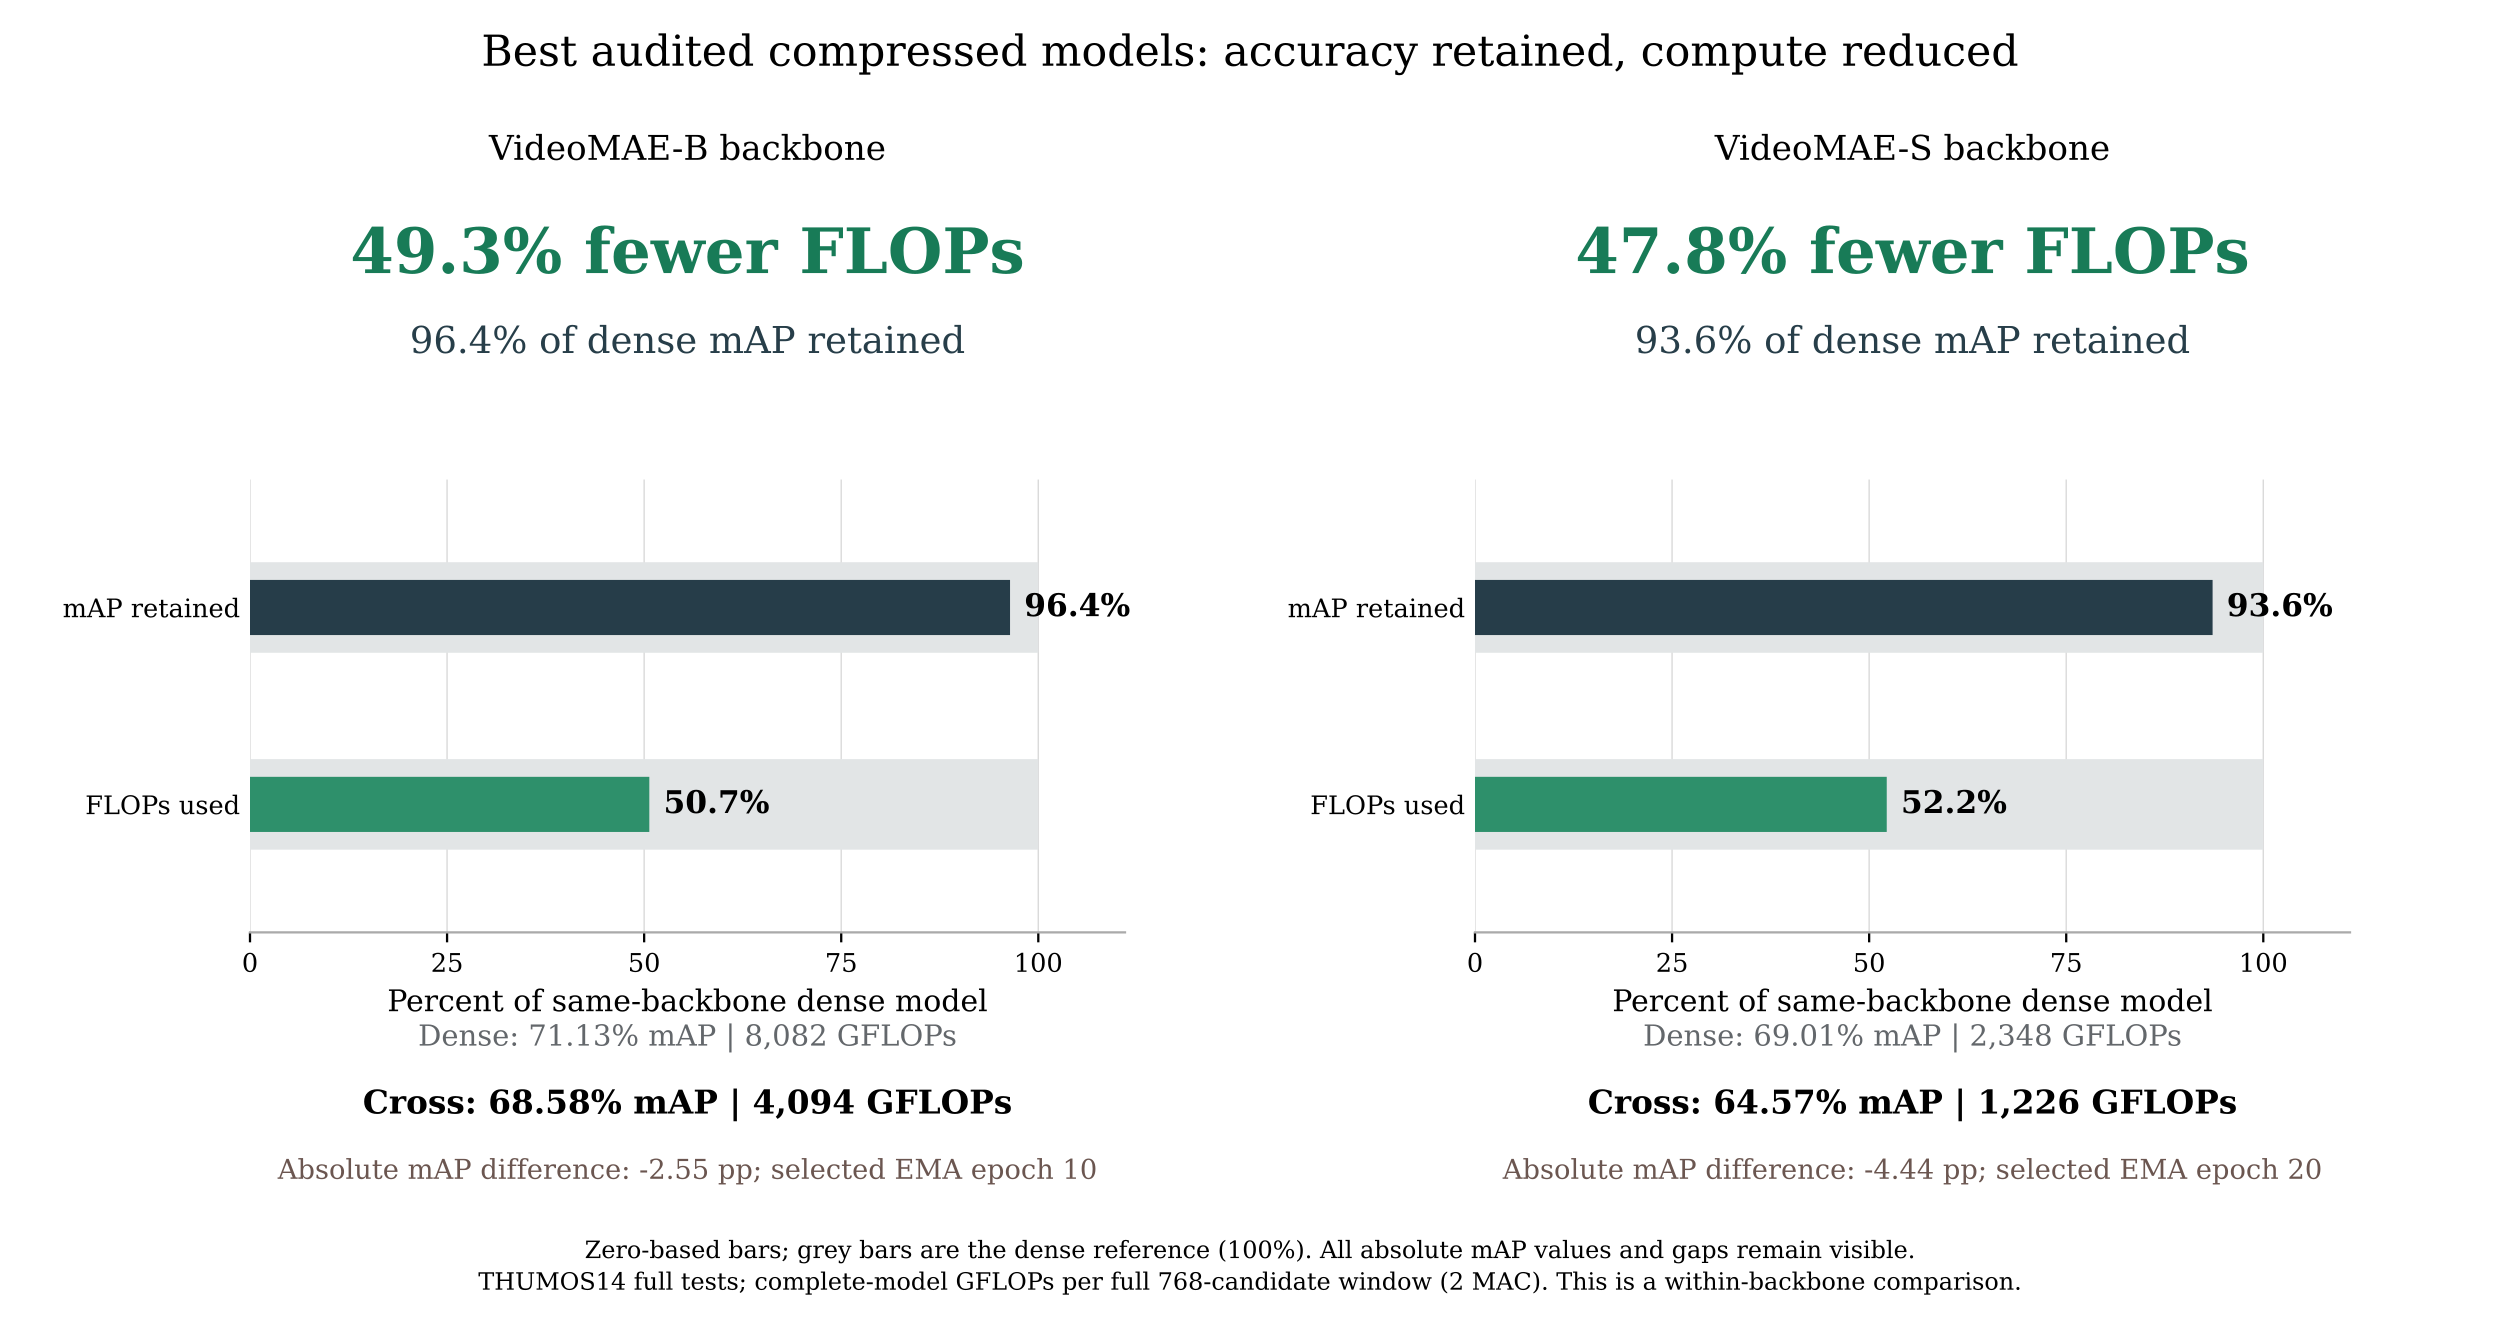
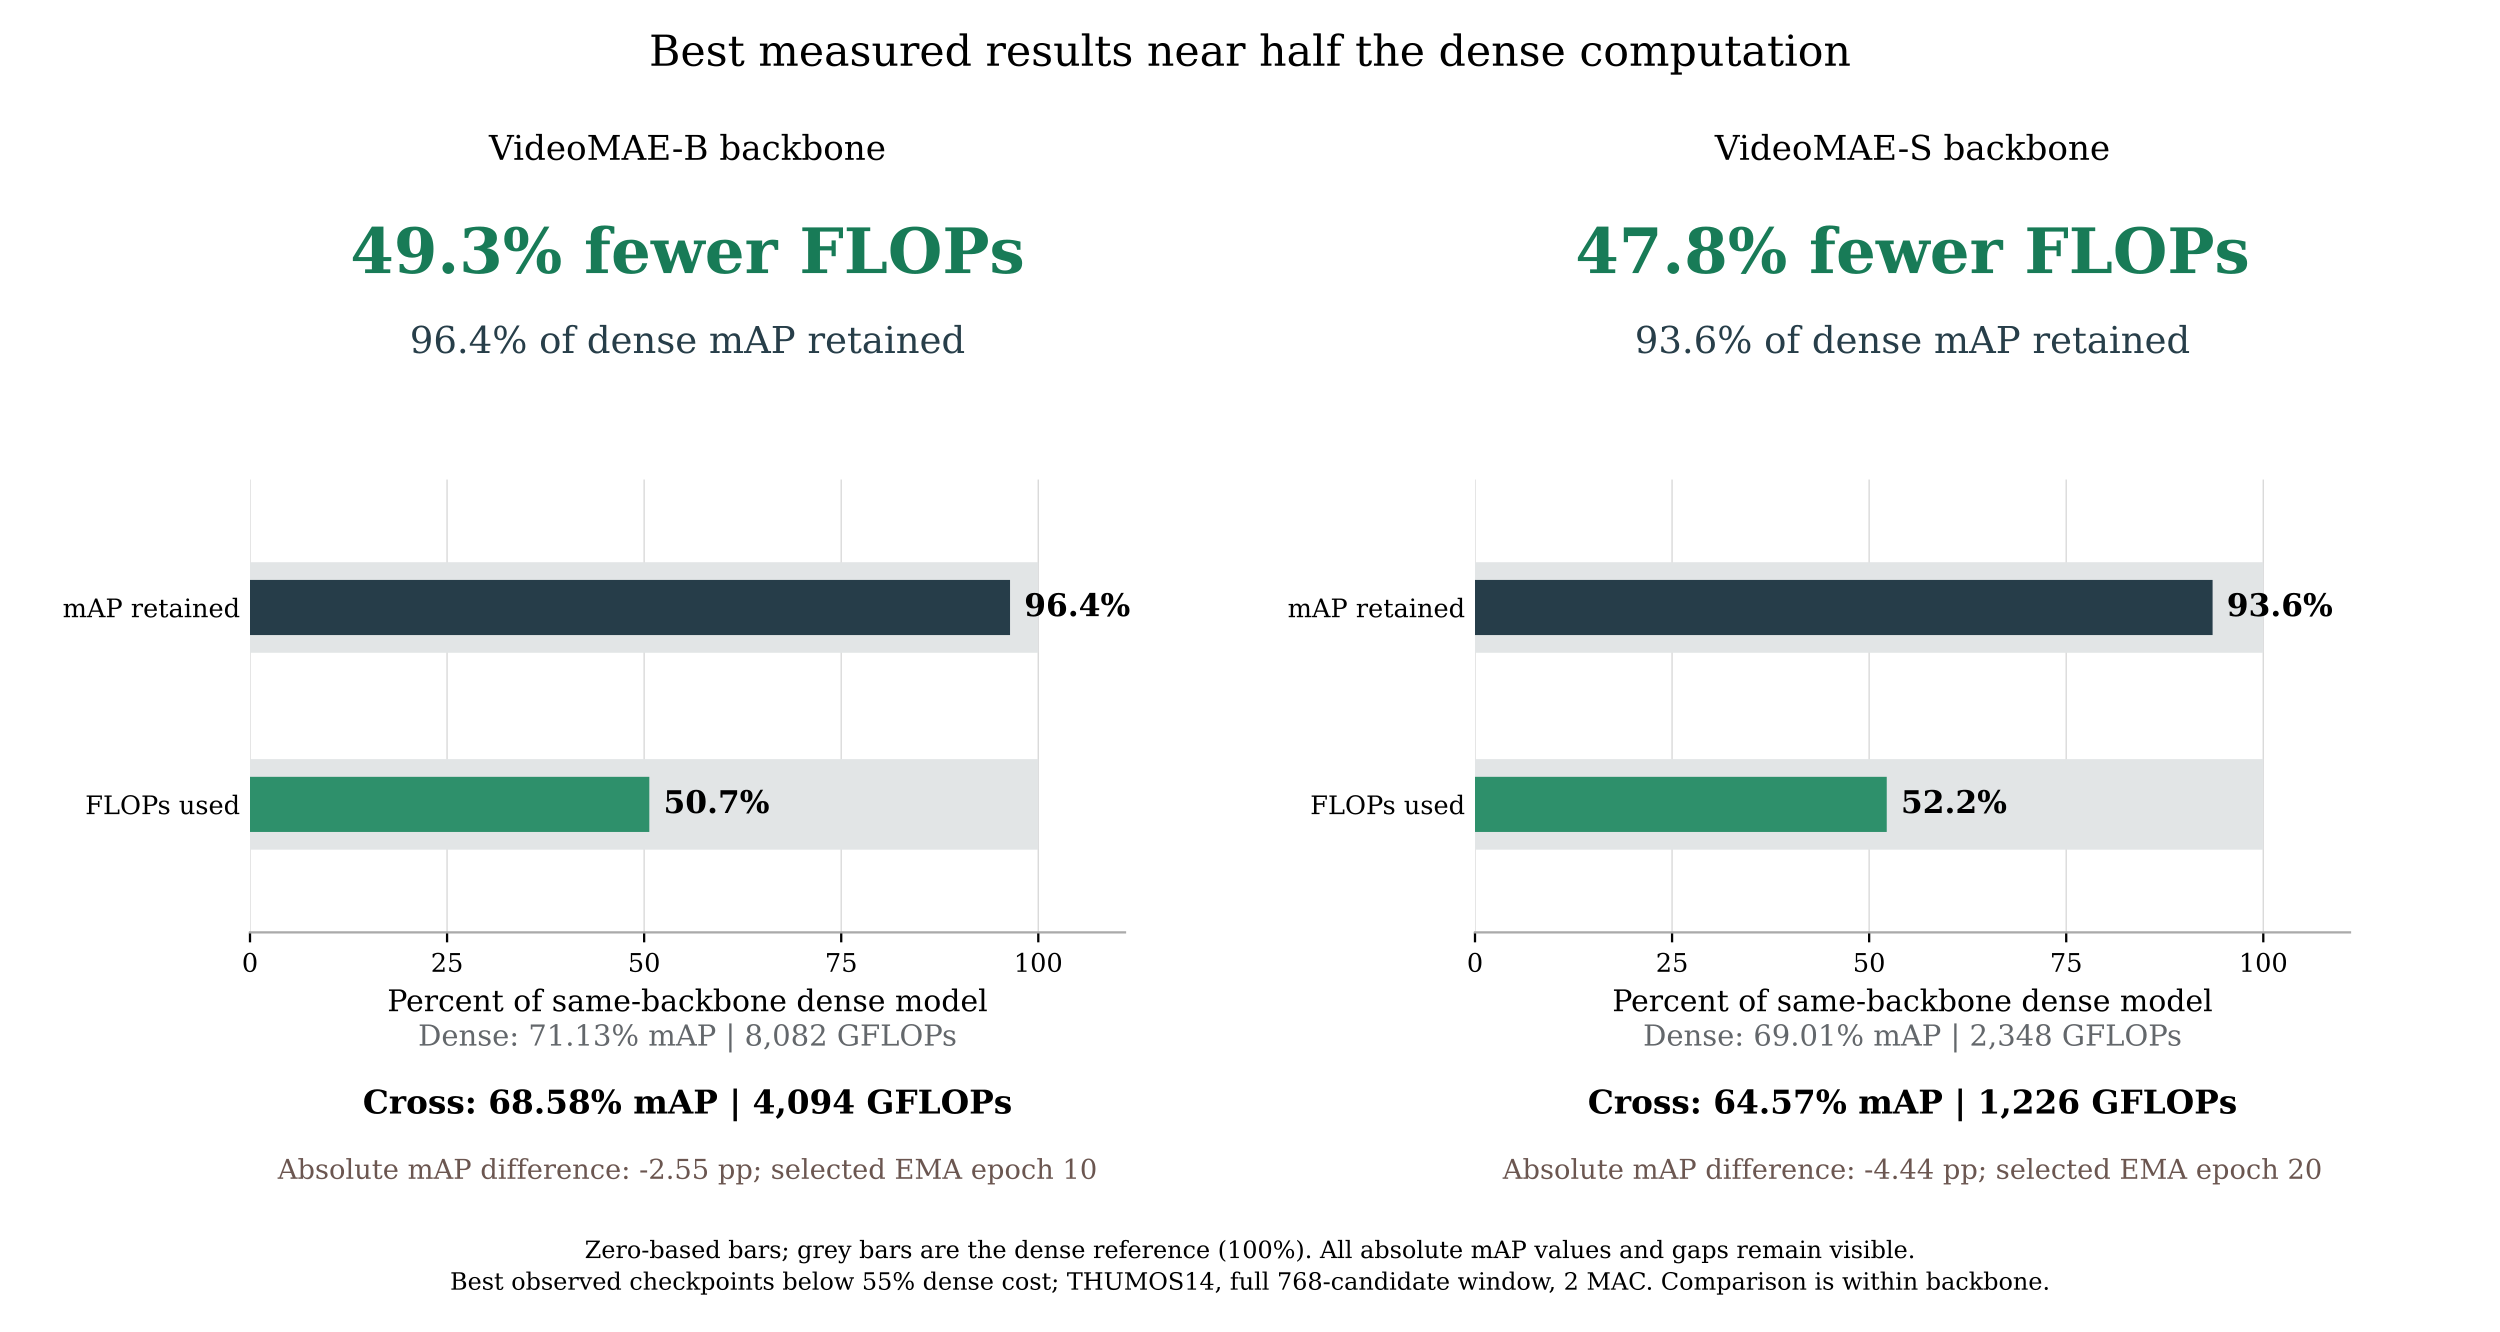
<svg xmlns="http://www.w3.org/2000/svg" xmlns:xlink="http://www.w3.org/1999/xlink" width="878.4pt" height="468pt" viewBox="0 0 878.4 468" version="1.1">
  <defs>
    <style type="text/css">*{stroke-linejoin: round; stroke-linecap: butt}</style>
  </defs>
  <g id="figure_1">
    <g id="patch_1">
      <path d="M 0 468  L 878.4 468  L 878.4 0  L 0 0  z " style="fill: #ffffff" />
    </g>
    <g id="axes_1">
      <g id="patch_2">
        <path d="M 87.84 327.6  L 395.28 327.6  L 395.28 168.48  L 87.84 168.48  z " style="fill: #ffffff" />
      </g>
      <g id="matplotlib.axis_1">
        <g id="xtick_1">
          <g id="line2d_1">
-             <path d="M 87.84 327.6  L 87.84 168.48  " clip-path="url(#pb69629ddab)" style="fill: none; stroke: #dadada; stroke-width: 0.5; stroke-linecap: square" />
+             <path d="M 87.84 327.6  L 87.84 168.48  " clip-path="url(#pd5faacc6a7)" style="fill: none; stroke: #dadada; stroke-width: 0.5; stroke-linecap: square" />
          </g>
          <g id="line2d_2">
            <defs>
-               <path id="mcd513e854f" d="M 0 0  L 0 3.5  " style="stroke: #000000; stroke-width: 0.8" />
+               <path id="m17aea4438d" d="M 0 0  L 0 3.5  " style="stroke: #000000; stroke-width: 0.8" />
            </defs>
            <g>
-               <use xlink:href="#mcd513e854f" x="87.84" y="327.6" style="stroke: #000000; stroke-width: 0.8" />
+               <use xlink:href="#m17aea4438d" x="87.84" y="327.6" style="stroke: #000000; stroke-width: 0.8" />
            </g>
          </g>
          <g id="text_1">
            <text style="font: 9px 'DejaVu Serif'; text-anchor: middle" x="87.84" y="341.439" transform="rotate(-0 87.84 341.4386)">0</text>
          </g>
        </g>
        <g id="xtick_2">
          <g id="line2d_3">
-             <path d="M 157.083 327.6  L 157.083 168.48  " clip-path="url(#pb69629ddab)" style="fill: none; stroke: #dadada; stroke-width: 0.5; stroke-linecap: square" />
+             <path d="M 157.083 327.6  L 157.083 168.48  " clip-path="url(#pd5faacc6a7)" style="fill: none; stroke: #dadada; stroke-width: 0.5; stroke-linecap: square" />
          </g>
          <g id="line2d_4">
            <g>
-               <use xlink:href="#mcd513e854f" x="157.083" y="327.6" style="stroke: #000000; stroke-width: 0.8" />
+               <use xlink:href="#m17aea4438d" x="157.083" y="327.6" style="stroke: #000000; stroke-width: 0.8" />
            </g>
          </g>
          <g id="text_2">
            <text style="font: 9px 'DejaVu Serif'; text-anchor: middle" x="157.083" y="341.439" transform="rotate(-0 157.0832 341.4386)">25</text>
          </g>
        </g>
        <g id="xtick_3">
          <g id="line2d_5">
-             <path d="M 226.326 327.6  L 226.326 168.48  " clip-path="url(#pb69629ddab)" style="fill: none; stroke: #dadada; stroke-width: 0.5; stroke-linecap: square" />
+             <path d="M 226.326 327.6  L 226.326 168.48  " clip-path="url(#pd5faacc6a7)" style="fill: none; stroke: #dadada; stroke-width: 0.5; stroke-linecap: square" />
          </g>
          <g id="line2d_6">
            <g>
-               <use xlink:href="#mcd513e854f" x="226.326" y="327.6" style="stroke: #000000; stroke-width: 0.8" />
+               <use xlink:href="#m17aea4438d" x="226.326" y="327.6" style="stroke: #000000; stroke-width: 0.8" />
            </g>
          </g>
          <g id="text_3">
            <text style="font: 9px 'DejaVu Serif'; text-anchor: middle" x="226.326" y="341.439" transform="rotate(-0 226.3265 341.4386)">50</text>
          </g>
        </g>
        <g id="xtick_4">
          <g id="line2d_7">
-             <path d="M 295.57 327.6  L 295.57 168.48  " clip-path="url(#pb69629ddab)" style="fill: none; stroke: #dadada; stroke-width: 0.5; stroke-linecap: square" />
+             <path d="M 295.57 327.6  L 295.57 168.48  " clip-path="url(#pd5faacc6a7)" style="fill: none; stroke: #dadada; stroke-width: 0.5; stroke-linecap: square" />
          </g>
          <g id="line2d_8">
            <g>
-               <use xlink:href="#mcd513e854f" x="295.57" y="327.6" style="stroke: #000000; stroke-width: 0.8" />
+               <use xlink:href="#m17aea4438d" x="295.57" y="327.6" style="stroke: #000000; stroke-width: 0.8" />
            </g>
          </g>
          <g id="text_4">
            <text style="font: 9px 'DejaVu Serif'; text-anchor: middle" x="295.57" y="341.439" transform="rotate(-0 295.5697 341.4386)">75</text>
          </g>
        </g>
        <g id="xtick_5">
          <g id="line2d_9">
-             <path d="M 364.813 327.6  L 364.813 168.48  " clip-path="url(#pb69629ddab)" style="fill: none; stroke: #dadada; stroke-width: 0.5; stroke-linecap: square" />
+             <path d="M 364.813 327.6  L 364.813 168.48  " clip-path="url(#pd5faacc6a7)" style="fill: none; stroke: #dadada; stroke-width: 0.5; stroke-linecap: square" />
          </g>
          <g id="line2d_10">
            <g>
-               <use xlink:href="#mcd513e854f" x="364.813" y="327.6" style="stroke: #000000; stroke-width: 0.8" />
+               <use xlink:href="#m17aea4438d" x="364.813" y="327.6" style="stroke: #000000; stroke-width: 0.8" />
            </g>
          </g>
          <g id="text_5">
            <text style="font: 9px 'DejaVu Serif'; text-anchor: middle" x="364.813" y="341.439" transform="rotate(-0 364.813 341.4386)">100</text>
          </g>
        </g>
        <g id="text_6">
          <text style="font: 10.5px 'DejaVu Serif'; text-anchor: middle" x="241.56" y="355.289" transform="rotate(-0 241.56 355.2887)">Percent of same-backbone dense model</text>
        </g>
      </g>
      <g id="matplotlib.axis_2">
        <g id="ytick_1">
          <g id="line2d_11" />
          <g id="text_7">
            <text style="font: 9px 'DejaVu Serif'; text-anchor: end" x="84.34" y="216.868" transform="rotate(-0 84.34 216.868)">mAP retained</text>
          </g>
        </g>
        <g id="ytick_2">
          <g id="line2d_12" />
          <g id="text_8">
            <text style="font: 9px 'DejaVu Serif'; text-anchor: end" x="84.34" y="286.051" transform="rotate(-0 84.34 286.0506)">FLOPs used</text>
          </g>
        </g>
      </g>
      <g id="patch_3">
-         <path d="M 87.84 229.361  L 364.813 229.361  L 364.813 197.537  L 87.84 197.537  z " clip-path="url(#pb69629ddab)" style="fill: #e2e5e6" />
+         <path d="M 87.84 229.361  L 364.813 229.361  L 364.813 197.537  L 87.84 197.537  z " clip-path="url(#pd5faacc6a7)" style="fill: #e2e5e6" />
      </g>
      <g id="patch_4">
-         <path d="M 87.84 298.543  L 364.813 298.543  L 364.813 266.719  L 87.84 266.719  z " clip-path="url(#pb69629ddab)" style="fill: #e2e5e6" />
+         <path d="M 87.84 298.543  L 364.813 298.543  L 364.813 266.719  L 87.84 266.719  z " clip-path="url(#pd5faacc6a7)" style="fill: #e2e5e6" />
      </g>
      <g id="patch_5">
-         <path d="M 87.84 223.134  L 354.888 223.134  L 354.888 203.763  L 87.84 203.763  z " clip-path="url(#pb69629ddab)" style="fill: #263d49" />
+         <path d="M 87.84 223.134  L 354.888 223.134  L 354.888 203.763  L 87.84 203.763  z " clip-path="url(#pd5faacc6a7)" style="fill: #263d49" />
      </g>
      <g id="patch_6">
-         <path d="M 87.84 292.317  L 228.144 292.317  L 228.144 272.946  L 87.84 272.946  z " clip-path="url(#pb69629ddab)" style="fill: #2e906b" />
+         <path d="M 87.84 292.317  L 228.144 292.317  L 228.144 272.946  L 87.84 272.946  z " clip-path="url(#pd5faacc6a7)" style="fill: #2e906b" />
      </g>
      <g id="patch_7">
        <path d="M 87.84 327.6  L 395.28 327.6  " style="fill: none; stroke: #aaaaaa; stroke-width: 0.8; stroke-linejoin: miter; stroke-linecap: square" />
      </g>
      <g id="text_9">
        <text style="font: 700 11px 'DejaVu Serif'; text-anchor: start" x="359.874" y="216.484" transform="rotate(-0 359.8736 216.484)">96.4%</text>
      </g>
      <g id="text_10">
        <text style="font: 700 11px 'DejaVu Serif'; text-anchor: start" x="233.13" y="285.667" transform="rotate(-0 233.1299 285.6666)">50.7%</text>
      </g>
    </g>
    <g id="axes_2">
      <g id="patch_8">
        <path d="M 518.256 327.6  L 825.696 327.6  L 825.696 168.48  L 518.256 168.48  z " style="fill: #ffffff" />
      </g>
      <g id="matplotlib.axis_3">
        <g id="xtick_6">
          <g id="line2d_13">
-             <path d="M 518.256 327.6  L 518.256 168.48  " clip-path="url(#pc7d398d5ce)" style="fill: none; stroke: #dadada; stroke-width: 0.5; stroke-linecap: square" />
+             <path d="M 518.256 327.6  L 518.256 168.48  " clip-path="url(#pc84a3ca8e9)" style="fill: none; stroke: #dadada; stroke-width: 0.5; stroke-linecap: square" />
          </g>
          <g id="line2d_14">
            <g>
-               <use xlink:href="#mcd513e854f" x="518.256" y="327.6" style="stroke: #000000; stroke-width: 0.8" />
+               <use xlink:href="#m17aea4438d" x="518.256" y="327.6" style="stroke: #000000; stroke-width: 0.8" />
            </g>
          </g>
          <g id="text_11">
            <text style="font: 9px 'DejaVu Serif'; text-anchor: middle" x="518.256" y="341.439" transform="rotate(-0 518.256 341.4386)">0</text>
          </g>
        </g>
        <g id="xtick_7">
          <g id="line2d_15">
-             <path d="M 587.499 327.6  L 587.499 168.48  " clip-path="url(#pc7d398d5ce)" style="fill: none; stroke: #dadada; stroke-width: 0.5; stroke-linecap: square" />
+             <path d="M 587.499 327.6  L 587.499 168.48  " clip-path="url(#pc84a3ca8e9)" style="fill: none; stroke: #dadada; stroke-width: 0.5; stroke-linecap: square" />
          </g>
          <g id="line2d_16">
            <g>
-               <use xlink:href="#mcd513e854f" x="587.499" y="327.6" style="stroke: #000000; stroke-width: 0.8" />
+               <use xlink:href="#m17aea4438d" x="587.499" y="327.6" style="stroke: #000000; stroke-width: 0.8" />
            </g>
          </g>
          <g id="text_12">
            <text style="font: 9px 'DejaVu Serif'; text-anchor: middle" x="587.499" y="341.439" transform="rotate(-0 587.4992 341.4386)">25</text>
          </g>
        </g>
        <g id="xtick_8">
          <g id="line2d_17">
-             <path d="M 656.742 327.6  L 656.742 168.48  " clip-path="url(#pc7d398d5ce)" style="fill: none; stroke: #dadada; stroke-width: 0.5; stroke-linecap: square" />
+             <path d="M 656.742 327.6  L 656.742 168.48  " clip-path="url(#pc84a3ca8e9)" style="fill: none; stroke: #dadada; stroke-width: 0.5; stroke-linecap: square" />
          </g>
          <g id="line2d_18">
            <g>
-               <use xlink:href="#mcd513e854f" x="656.742" y="327.6" style="stroke: #000000; stroke-width: 0.8" />
+               <use xlink:href="#m17aea4438d" x="656.742" y="327.6" style="stroke: #000000; stroke-width: 0.8" />
            </g>
          </g>
          <g id="text_13">
            <text style="font: 9px 'DejaVu Serif'; text-anchor: middle" x="656.742" y="341.439" transform="rotate(-0 656.7425 341.4386)">50</text>
          </g>
        </g>
        <g id="xtick_9">
          <g id="line2d_19">
-             <path d="M 725.986 327.6  L 725.986 168.48  " clip-path="url(#pc7d398d5ce)" style="fill: none; stroke: #dadada; stroke-width: 0.5; stroke-linecap: square" />
+             <path d="M 725.986 327.6  L 725.986 168.48  " clip-path="url(#pc84a3ca8e9)" style="fill: none; stroke: #dadada; stroke-width: 0.5; stroke-linecap: square" />
          </g>
          <g id="line2d_20">
            <g>
-               <use xlink:href="#mcd513e854f" x="725.986" y="327.6" style="stroke: #000000; stroke-width: 0.8" />
+               <use xlink:href="#m17aea4438d" x="725.986" y="327.6" style="stroke: #000000; stroke-width: 0.8" />
            </g>
          </g>
          <g id="text_14">
            <text style="font: 9px 'DejaVu Serif'; text-anchor: middle" x="725.986" y="341.439" transform="rotate(-0 725.9857 341.4386)">75</text>
          </g>
        </g>
        <g id="xtick_10">
          <g id="line2d_21">
-             <path d="M 795.229 327.6  L 795.229 168.48  " clip-path="url(#pc7d398d5ce)" style="fill: none; stroke: #dadada; stroke-width: 0.5; stroke-linecap: square" />
+             <path d="M 795.229 327.6  L 795.229 168.48  " clip-path="url(#pc84a3ca8e9)" style="fill: none; stroke: #dadada; stroke-width: 0.5; stroke-linecap: square" />
          </g>
          <g id="line2d_22">
            <g>
-               <use xlink:href="#mcd513e854f" x="795.229" y="327.6" style="stroke: #000000; stroke-width: 0.8" />
+               <use xlink:href="#m17aea4438d" x="795.229" y="327.6" style="stroke: #000000; stroke-width: 0.8" />
            </g>
          </g>
          <g id="text_15">
            <text style="font: 9px 'DejaVu Serif'; text-anchor: middle" x="795.229" y="341.439" transform="rotate(-0 795.229 341.4386)">100</text>
          </g>
        </g>
        <g id="text_16">
          <text style="font: 10.5px 'DejaVu Serif'; text-anchor: middle" x="671.976" y="355.289" transform="rotate(-0 671.976 355.2887)">Percent of same-backbone dense model</text>
        </g>
      </g>
      <g id="matplotlib.axis_4">
        <g id="ytick_3">
          <g id="line2d_23" />
          <g id="text_17">
            <text style="font: 9px 'DejaVu Serif'; text-anchor: end" x="514.756" y="216.868" transform="rotate(-0 514.756 216.868)">mAP retained</text>
          </g>
        </g>
        <g id="ytick_4">
          <g id="line2d_24" />
          <g id="text_18">
            <text style="font: 9px 'DejaVu Serif'; text-anchor: end" x="514.756" y="286.051" transform="rotate(-0 514.756 286.0506)">FLOPs used</text>
          </g>
        </g>
      </g>
      <g id="patch_9">
-         <path d="M 518.256 229.361  L 795.229 229.361  L 795.229 197.537  L 518.256 197.537  z " clip-path="url(#pc7d398d5ce)" style="fill: #e2e5e6" />
+         <path d="M 518.256 229.361  L 795.229 229.361  L 795.229 197.537  L 518.256 197.537  z " clip-path="url(#pc84a3ca8e9)" style="fill: #e2e5e6" />
      </g>
      <g id="patch_10">
-         <path d="M 518.256 298.543  L 795.229 298.543  L 795.229 266.719  L 518.256 266.719  z " clip-path="url(#pc7d398d5ce)" style="fill: #e2e5e6" />
+         <path d="M 518.256 298.543  L 795.229 298.543  L 795.229 266.719  L 518.256 266.719  z " clip-path="url(#pc84a3ca8e9)" style="fill: #e2e5e6" />
      </g>
      <g id="patch_11">
-         <path d="M 518.256 223.134  L 777.417 223.134  L 777.417 203.763  L 518.256 203.763  z " clip-path="url(#pc7d398d5ce)" style="fill: #263d49" />
+         <path d="M 518.256 223.134  L 777.417 223.134  L 777.417 203.763  L 518.256 203.763  z " clip-path="url(#pc84a3ca8e9)" style="fill: #263d49" />
      </g>
      <g id="patch_12">
-         <path d="M 518.256 292.317  L 662.926 292.317  L 662.926 272.946  L 518.256 272.946  z " clip-path="url(#pc7d398d5ce)" style="fill: #2e906b" />
+         <path d="M 518.256 292.317  L 662.926 292.317  L 662.926 272.946  L 518.256 272.946  z " clip-path="url(#pc84a3ca8e9)" style="fill: #2e906b" />
      </g>
      <g id="patch_13">
        <path d="M 518.256 327.6  L 825.696 327.6  " style="fill: none; stroke: #aaaaaa; stroke-width: 0.8; stroke-linejoin: miter; stroke-linecap: square" />
      </g>
      <g id="text_19">
        <text style="font: 700 11px 'DejaVu Serif'; text-anchor: start" x="782.402" y="216.484" transform="rotate(-0 782.4021 216.484)">93.6%</text>
      </g>
      <g id="text_20">
        <text style="font: 700 11px 'DejaVu Serif'; text-anchor: start" x="667.912" y="285.667" transform="rotate(-0 667.9115 285.6666)">52.2%</text>
      </g>
    </g>
    <g id="text_21">
-       <text style="font: 15px 'DejaVu Serif'; text-anchor: middle" x="439.2" y="23.098" transform="rotate(-0 439.2 23.09766)">Best audited compressed models: accuracy retained, compute reduced</text>
+       <text style="font: 15px 'DejaVu Serif'; text-anchor: middle" x="439.2" y="23.098" transform="rotate(-0 439.2 23.09766)">Best measured results near half the dense computation</text>
    </g>
    <g id="text_22">
      <text style="font: 12px 'DejaVu Serif'; text-anchor: middle" x="241.56" y="56.16" transform="rotate(-0 241.56 56.16)">VideoMAE-B backbone</text>
    </g>
    <g id="text_23">
      <text style="fill: #187b57; font: 700 22px 'DejaVu Serif'; text-anchor: middle" x="241.56" y="95.94" transform="rotate(-0 241.56 95.94)">49.3% fewer FLOPs</text>
    </g>
    <g id="text_24">
      <text style="fill: #273e49; font: 13px 'DejaVu Serif'; text-anchor: middle" x="241.56" y="124.02" transform="rotate(-0 241.56 124.02)">96.4% of dense mAP retained</text>
    </g>
    <g id="text_25">
      <text style="fill: #63676b; font: 10.2px 'DejaVu Serif'; text-anchor: middle" x="241.56" y="367.38" transform="rotate(-0 241.56 367.38)">Dense: 71.13% mAP  |  8,082 GFLOPs</text>
    </g>
    <g id="text_26">
      <text style="font: 700 11.5px 'DejaVu Serif'; text-anchor: middle" x="241.56" y="391.248" transform="rotate(-0 241.56 391.248)">Cross: 68.58% mAP  |  4,094 GFLOPs</text>
    </g>
    <g id="text_27">
      <text style="fill: #6b5650; font: 9.6px 'DejaVu Serif'; text-anchor: middle" x="241.56" y="414.18" transform="rotate(-0 241.56 414.18)">Absolute mAP difference: -2.55 pp; selected EMA epoch 10</text>
    </g>
    <g id="text_28">
      <text style="font: 12px 'DejaVu Serif'; text-anchor: middle" x="671.976" y="56.16" transform="rotate(-0 671.976 56.16)">VideoMAE-S backbone</text>
    </g>
    <g id="text_29">
      <text style="fill: #187b57; font: 700 22px 'DejaVu Serif'; text-anchor: middle" x="671.976" y="95.94" transform="rotate(-0 671.976 95.94)">47.8% fewer FLOPs</text>
    </g>
    <g id="text_30">
      <text style="fill: #273e49; font: 13px 'DejaVu Serif'; text-anchor: middle" x="671.976" y="124.02" transform="rotate(-0 671.976 124.02)">93.6% of dense mAP retained</text>
    </g>
    <g id="text_31">
      <text style="fill: #63676b; font: 10.2px 'DejaVu Serif'; text-anchor: middle" x="671.976" y="367.38" transform="rotate(-0 671.976 367.38)">Dense: 69.01% mAP  |  2,348 GFLOPs</text>
    </g>
    <g id="text_32">
      <text style="font: 700 11.5px 'DejaVu Serif'; text-anchor: middle" x="671.976" y="391.248" transform="rotate(-0 671.976 391.248)">Cross: 64.57% mAP  |  1,226 GFLOPs</text>
    </g>
    <g id="text_33">
      <text style="fill: #6b5650; font: 9.6px 'DejaVu Serif'; text-anchor: middle" x="671.976" y="414.18" transform="rotate(-0 671.976 414.18)">Absolute mAP difference: -4.44 pp; selected EMA epoch 20</text>
    </g>
    <g id="text_34">
      <text style="font: 8.4px 'DejaVu Serif'" transform="translate(205.4352 442.0278)">Zero-based bars; grey bars are the dense reference (100%). All absolute mAP values and gaps remain visible.</text>
-       <text style="font: 8.4px 'DejaVu Serif'" transform="translate(168.0519 453.1491)">THUMOS14 full tests; complete-model GFLOPs per full 768-candidate window (2 MAC). This is a within-backbone comparison.</text>
+       <text style="font: 8.4px 'DejaVu Serif'" transform="translate(158.1222 453.1491)">Best observed checkpoints below 55% dense cost; THUMOS14, full 768-candidate window, 2 MAC. Comparison is within backbone.</text>
    </g>
  </g>
  <defs>
-     <clipPath id="pb69629ddab">
+     <clipPath id="pd5faacc6a7">
      <rect x="87.84" y="168.48" width="307.44" height="159.12" />
    </clipPath>
-     <clipPath id="pc7d398d5ce">
+     <clipPath id="pc84a3ca8e9">
      <rect x="518.256" y="168.48" width="307.44" height="159.12" />
    </clipPath>
  </defs>
</svg>
